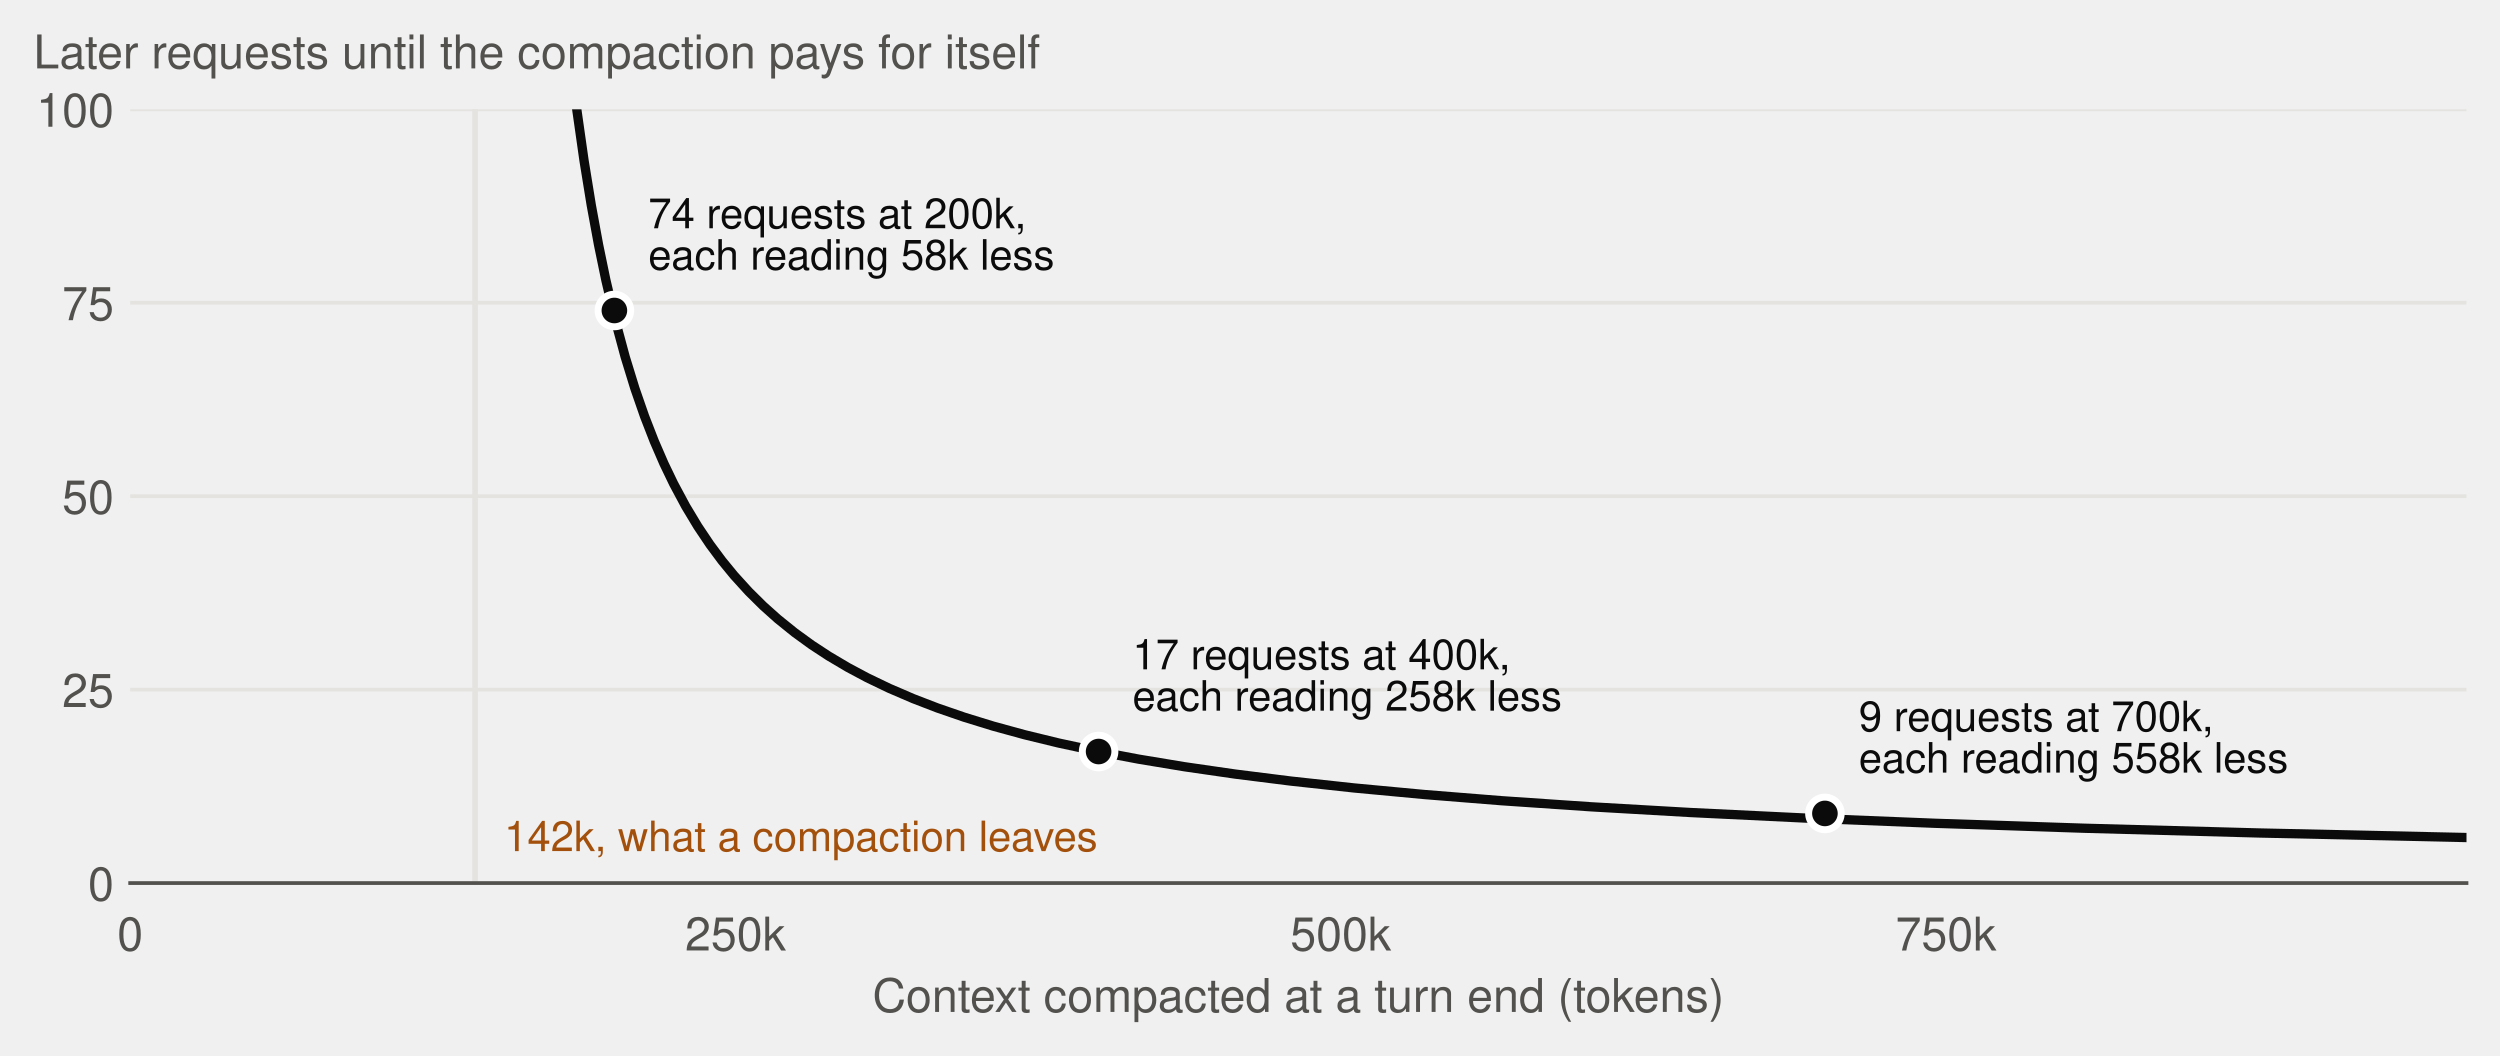
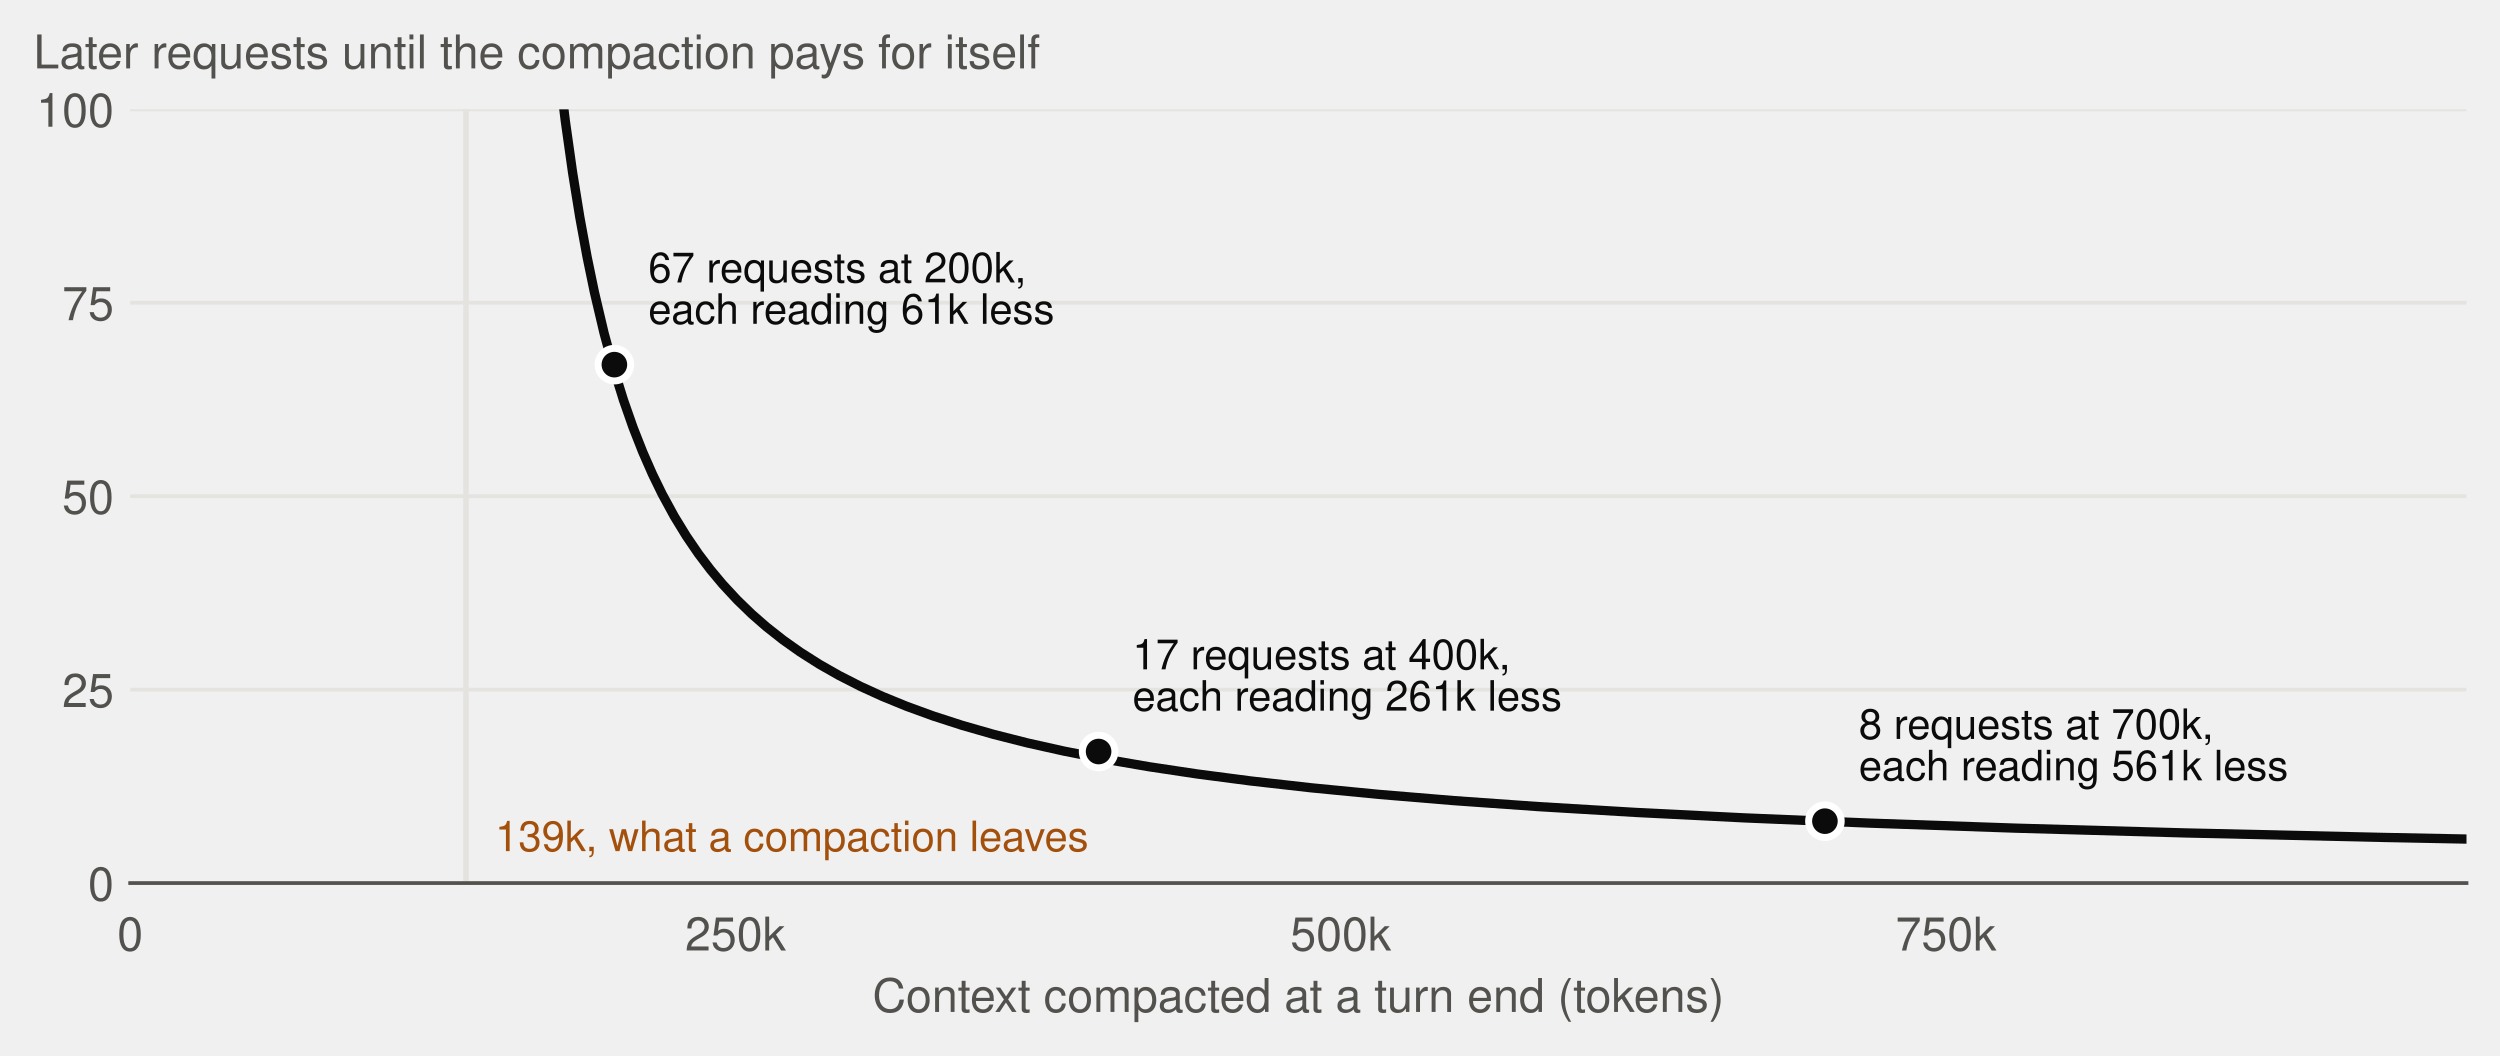
<svg xmlns="http://www.w3.org/2000/svg" xmlns:xlink="http://www.w3.org/1999/xlink" width="537.38pt" height="226.8pt" viewBox="0 0 537.38 226.8" version="1.1">
  <defs>
    <style type="text/css">*{stroke-linejoin: round; stroke-linecap: butt}</style>
  </defs>
  <g id="figure_1">
    <g id="patch_1">
      <path d="M 0 226.8  L 537.38 226.8  L 537.38 0  L 0 0  L 0 226.8  z " style="fill: none" />
    </g>
    <g id="axes_1">
      <g id="patch_2">
        <path d="M 27.98 189.817  L 530.18 189.817  L 530.18 23.497  L 27.98 23.497  L 27.98 189.817  z " style="fill: none" />
      </g>
      <g id="matplotlib.axis_1">
        <g id="xtick_1">
          <g id="line2d_1" />
          <g id="text_1">
            <text style="font-size: 10px; font-family: 'Helvetica', 'Arial', 'DejaVu Sans'; text-anchor: middle; fill: #52514e" x="27.98" y="204.317" transform="rotate(-0 27.98 204.3166)">0</text>
          </g>
        </g>
        <g id="xtick_2">
          <g id="line2d_2" />
          <g id="text_2">
            <text style="font-size: 10px; font-family: 'Helvetica', 'Arial', 'DejaVu Sans'; text-anchor: middle; fill: #52514e" x="158.084" y="204.317" transform="rotate(-0 158.0836 204.3166)">250k</text>
          </g>
        </g>
        <g id="xtick_3">
          <g id="line2d_3" />
          <g id="text_3">
            <text style="font-size: 10px; font-family: 'Helvetica', 'Arial', 'DejaVu Sans'; text-anchor: middle; fill: #52514e" x="288.187" y="204.317" transform="rotate(-0 288.1873 204.3166)">500k</text>
          </g>
        </g>
        <g id="xtick_4">
          <g id="line2d_4" />
          <g id="text_4">
            <text style="font-size: 10px; font-family: 'Helvetica', 'Arial', 'DejaVu Sans'; text-anchor: middle; fill: #52514e" x="418.291" y="204.317" transform="rotate(-0 418.2909 204.3166)">750k</text>
          </g>
        </g>
        <g id="text_5">
          <text style="font-size: 10px; font-family: 'Helvetica', 'Arial', 'DejaVu Sans'; text-anchor: middle; fill: #52514e" x="279.08" y="217.516" transform="rotate(-0 279.08 217.5158)">Context compacted at a turn end (tokens)</text>
        </g>
      </g>
      <g id="matplotlib.axis_2">
        <g id="ytick_1">
          <g id="line2d_5">
            <path d="M 27.98 189.817  L 530.18 189.817  " clip-path="url(#p8128184367)" style="fill: none; stroke: #e4e3df; stroke-width: 0.8; stroke-linecap: square" />
          </g>
          <g id="line2d_6" />
          <g id="text_6">
            <text style="font-size: 10px; font-family: 'Helvetica', 'Arial', 'DejaVu Sans'; text-anchor: end; fill: #52514e" x="24.48" y="193.567" transform="rotate(-0 24.48 193.5666)">0</text>
          </g>
        </g>
        <g id="ytick_2">
          <g id="line2d_7">
            <path d="M 27.98 148.237  L 530.18 148.237  " clip-path="url(#p8128184367)" style="fill: none; stroke: #e4e3df; stroke-width: 0.8; stroke-linecap: square" />
          </g>
          <g id="line2d_8" />
          <g id="text_7">
            <text style="font-size: 10px; font-family: 'Helvetica', 'Arial', 'DejaVu Sans'; text-anchor: end; fill: #52514e" x="24.48" y="151.987" transform="rotate(-0 24.48 151.9865)">25</text>
          </g>
        </g>
        <g id="ytick_3">
          <g id="line2d_9">
            <path d="M 27.98 106.657  L 530.18 106.657  " clip-path="url(#p8128184367)" style="fill: none; stroke: #e4e3df; stroke-width: 0.8; stroke-linecap: square" />
          </g>
          <g id="line2d_10" />
          <g id="text_8">
            <text style="font-size: 10px; font-family: 'Helvetica', 'Arial', 'DejaVu Sans'; text-anchor: end; fill: #52514e" x="24.48" y="110.407" transform="rotate(-0 24.48 110.4065)">50</text>
          </g>
        </g>
        <g id="ytick_4">
          <g id="line2d_11">
            <path d="M 27.98 65.077  L 530.18 65.077  " clip-path="url(#p8128184367)" style="fill: none; stroke: #e4e3df; stroke-width: 0.8; stroke-linecap: square" />
          </g>
          <g id="line2d_12" />
          <g id="text_9">
            <text style="font-size: 10px; font-family: 'Helvetica', 'Arial', 'DejaVu Sans'; text-anchor: end; fill: #52514e" x="24.48" y="68.827" transform="rotate(-0 24.48 68.82655)">75</text>
          </g>
        </g>
        <g id="ytick_5">
          <g id="line2d_13">
            <path d="M 27.98 23.497  L 530.18 23.497  " clip-path="url(#p8128184367)" style="fill: none; stroke: #e4e3df; stroke-width: 0.8; stroke-linecap: square" />
          </g>
          <g id="line2d_14" />
          <g id="text_10">
            <text style="font-size: 10px; font-family: 'Helvetica', 'Arial', 'DejaVu Sans'; text-anchor: end; fill: #52514e" x="24.48" y="27.247" transform="rotate(-0 24.48 27.24655)">100</text>
          </g>
        </g>
        <g id="text_11">
          <text style="font-size: 10px; font-family: 'Helvetica', 'Arial', 'DejaVu Sans'; text-anchor: start; fill: #52514e" x="7.2" y="14.7" transform="rotate(-0 7.2 14.7)">Later requests until the compaction pays for itself</text>
        </g>
      </g>
      <g id="line2d_15">
-         <path d="M 102.122 189.817  L 102.122 23.497  " clip-path="url(#p8128184367)" style="fill: none; stroke: #e4e3df; stroke-width: 1.2; stroke-linecap: square" />
+         <path d="M 100.177 189.817  L 100.177 23.497  " clip-path="url(#p8128184367)" style="fill: none; stroke: #e4e3df; stroke-width: 1.2; stroke-linecap: square" />
      </g>
      <g id="line2d_16">
-         <path d="M 121.153 -1  L 122.418 10.84  L 123.979 23.526  L 125.541 34.521  L 127.102 44.142  L 128.663 52.631  L 130.224 60.176  L 132.306 69.023  L 134.388 76.728  L 136.469 83.499  L 138.551 89.496  L 140.633 94.845  L 142.714 99.645  L 144.796 103.977  L 147.398 108.832  L 150 113.159  L 152.602 117.04  L 155.204 120.541  L 157.806 123.714  L 160.929 127.152  L 164.051 130.242  L 167.174 133.036  L 170.817 135.975  L 174.46 138.618  L 178.103 141.007  L 182.266 143.472  L 186.429 145.693  L 191.113 147.943  L 196.317 150.181  L 201.521 152.185  L 207.246 154.16  L 213.491 156.083  L 220.256 157.936  L 227.542 159.709  L 235.869 161.498  L 244.716 163.171  L 254.603 164.81  L 265.532 166.391  L 277.502 167.897  L 291.032 169.369  L 306.125 170.78  L 322.778 172.114  L 342.033 173.425  L 363.37 174.652  L 387.83 175.834  L 415.932 176.964  L 448.198 178.035  L 485.668 179.052  L 529.903 180.024  L 529.903 180.024  " clip-path="url(#p8128184367)" style="fill: none; stroke: #0b0b0b; stroke-width: 2; stroke-linecap: square" />
+         <path d="M 118.475 -1  L 119.953 13.173  L 121.514 25.995  L 123.076 37.07  L 124.637 46.73  L 126.198 55.231  L 127.759 62.77  L 129.841 71.587  L 131.923 79.248  L 134.004 85.966  L 136.086 91.905  L 138.168 97.193  L 140.249 101.932  L 142.331 106.203  L 144.933 110.983  L 147.535 115.237  L 150.137 119.049  L 152.739 122.483  L 155.341 125.593  L 158.464 128.958  L 161.586 131.982  L 164.709 134.712  L 168.352 137.582  L 171.995 140.16  L 176.158 142.805  L 180.321 145.174  L 185.005 147.562  L 189.689 149.699  L 194.893 151.827  L 200.617 153.912  L 206.862 155.932  L 213.628 157.869  L 220.914 159.712  L 228.72 161.455  L 237.567 163.191  L 246.934 164.802  L 257.343 166.365  L 268.792 167.863  L 281.802 169.335  L 296.374 170.752  L 312.506 172.094  L 330.721 173.384  L 351.538 174.629  L 374.956 175.804  L 402.018 176.934  L 433.243 178.011  L 469.672 179.037  L 512.346 180.008  L 530.04 180.354  L 530.04 180.354  " clip-path="url(#p8128184367)" style="fill: none; stroke: #0b0b0b; stroke-width: 2; stroke-linecap: square" />
      </g>
      <g id="patch_3">
        <path d="M 27.98 189.817  L 530.18 189.817  " style="fill: none; stroke: #52514e; stroke-width: 0.8; stroke-linejoin: miter; stroke-linecap: square" />
      </g>
      <g id="text_12">
-         <text style="font-size: 9px; font-family: 'Helvetica', 'Arial', 'DejaVu Sans'; text-anchor: start; fill: #a3500c" x="108.367" y="182.951" transform="rotate(-0 108.367 182.951)">142k, what a compaction leaves</text>
+         <text style="font-size: 9px; font-family: 'Helvetica', 'Arial', 'DejaVu Sans'; text-anchor: start; fill: #a3500c" x="106.422" y="182.951" transform="rotate(-0 106.4223 182.951)">139k, what a compaction leaves</text>
      </g>
      <g id="line2d_17">
        <defs>
          <path id="mc63cf4cb19" d="M 0 3.5  C 0.928 3.5 1.819 3.131 2.475 2.475  C 3.131 1.819 3.5 0.928 3.5 0  C 3.5 -0.928 3.131 -1.819 2.475 -2.475  C 1.819 -3.131 0.928 -3.5 0 -3.5  C -0.928 -3.5 -1.819 -3.131 -2.475 -2.475  C -3.131 -1.819 -3.5 -0.928 -3.5 0  C -3.5 0.928 -3.131 1.819 -2.475 2.475  C -1.819 3.131 -0.928 3.5 0 3.5  z " style="stroke: #ffffff; stroke-width: 1.5" />
        </defs>
        <g clip-path="url(#p8128184367)">
-           <use xlink:href="#mc63cf4cb19" x="132.063" y="66.74" style="fill: #0b0b0b; stroke: #ffffff; stroke-width: 1.5" />
+           <use xlink:href="#mc63cf4cb19" x="132.063" y="78.382" style="fill: #0b0b0b; stroke: #ffffff; stroke-width: 1.5" />
        </g>
      </g>
      <g id="text_13">
-         <text style="font-size: 9px; font-family: 'Helvetica', 'Arial', 'DejaVu Sans'; fill: #0b0b0b" transform="translate(139.3487 49.06766)">74 requests at 200k,</text>
-         <text style="font-size: 9px; font-family: 'Helvetica', 'Arial', 'DejaVu Sans'; fill: #0b0b0b" transform="translate(139.3487 57.96167)">each reading 58k less</text>
+         <text style="font-size: 9px; font-family: 'Helvetica', 'Arial', 'DejaVu Sans'; fill: #0b0b0b" transform="translate(139.3487 60.71006)">67 requests at 200k,</text>
+         <text style="font-size: 9px; font-family: 'Helvetica', 'Arial', 'DejaVu Sans'; fill: #0b0b0b" transform="translate(139.3487 69.60407)">each reading 61k less</text>
      </g>
      <g id="line2d_18">
        <g clip-path="url(#p8128184367)">
          <use xlink:href="#mc63cf4cb19" x="236.146" y="161.542" style="fill: #0b0b0b; stroke: #ffffff; stroke-width: 1.5" />
        </g>
      </g>
      <g id="text_14">
        <text style="font-size: 9px; font-family: 'Helvetica', 'Arial', 'DejaVu Sans'; fill: #0b0b0b" transform="translate(243.4316 143.8701)">17 requests at 400k,</text>
-         <text style="font-size: 9px; font-family: 'Helvetica', 'Arial', 'DejaVu Sans'; fill: #0b0b0b" transform="translate(243.4316 152.7641)">each reading 258k less</text>
+         <text style="font-size: 9px; font-family: 'Helvetica', 'Arial', 'DejaVu Sans'; fill: #0b0b0b" transform="translate(243.4316 152.7641)">each reading 261k less</text>
      </g>
      <g id="line2d_19">
        <g clip-path="url(#p8128184367)">
-           <use xlink:href="#mc63cf4cb19" x="392.27" y="174.848" style="fill: #0b0b0b; stroke: #ffffff; stroke-width: 1.5" />
+           <use xlink:href="#mc63cf4cb19" x="392.27" y="176.511" style="fill: #0b0b0b; stroke: #ffffff; stroke-width: 1.5" />
        </g>
      </g>
      <g id="text_15">
-         <text style="font-size: 9px; font-family: 'Helvetica', 'Arial', 'DejaVu Sans'; fill: #0b0b0b" transform="translate(399.556 157.1757)">9 requests at 700k,</text>
-         <text style="font-size: 9px; font-family: 'Helvetica', 'Arial', 'DejaVu Sans'; fill: #0b0b0b" transform="translate(399.556 166.0697)">each reading 558k less</text>
+         <text style="font-size: 9px; font-family: 'Helvetica', 'Arial', 'DejaVu Sans'; fill: #0b0b0b" transform="translate(399.556 158.8389)">8 requests at 700k,</text>
+         <text style="font-size: 9px; font-family: 'Helvetica', 'Arial', 'DejaVu Sans'; fill: #0b0b0b" transform="translate(399.556 167.7329)">each reading 561k less</text>
      </g>
    </g>
  </g>
  <defs>
    <clipPath id="p8128184367">
      <rect x="27.98" y="23.497" width="502.2" height="166.32" />
    </clipPath>
  </defs>
</svg>
